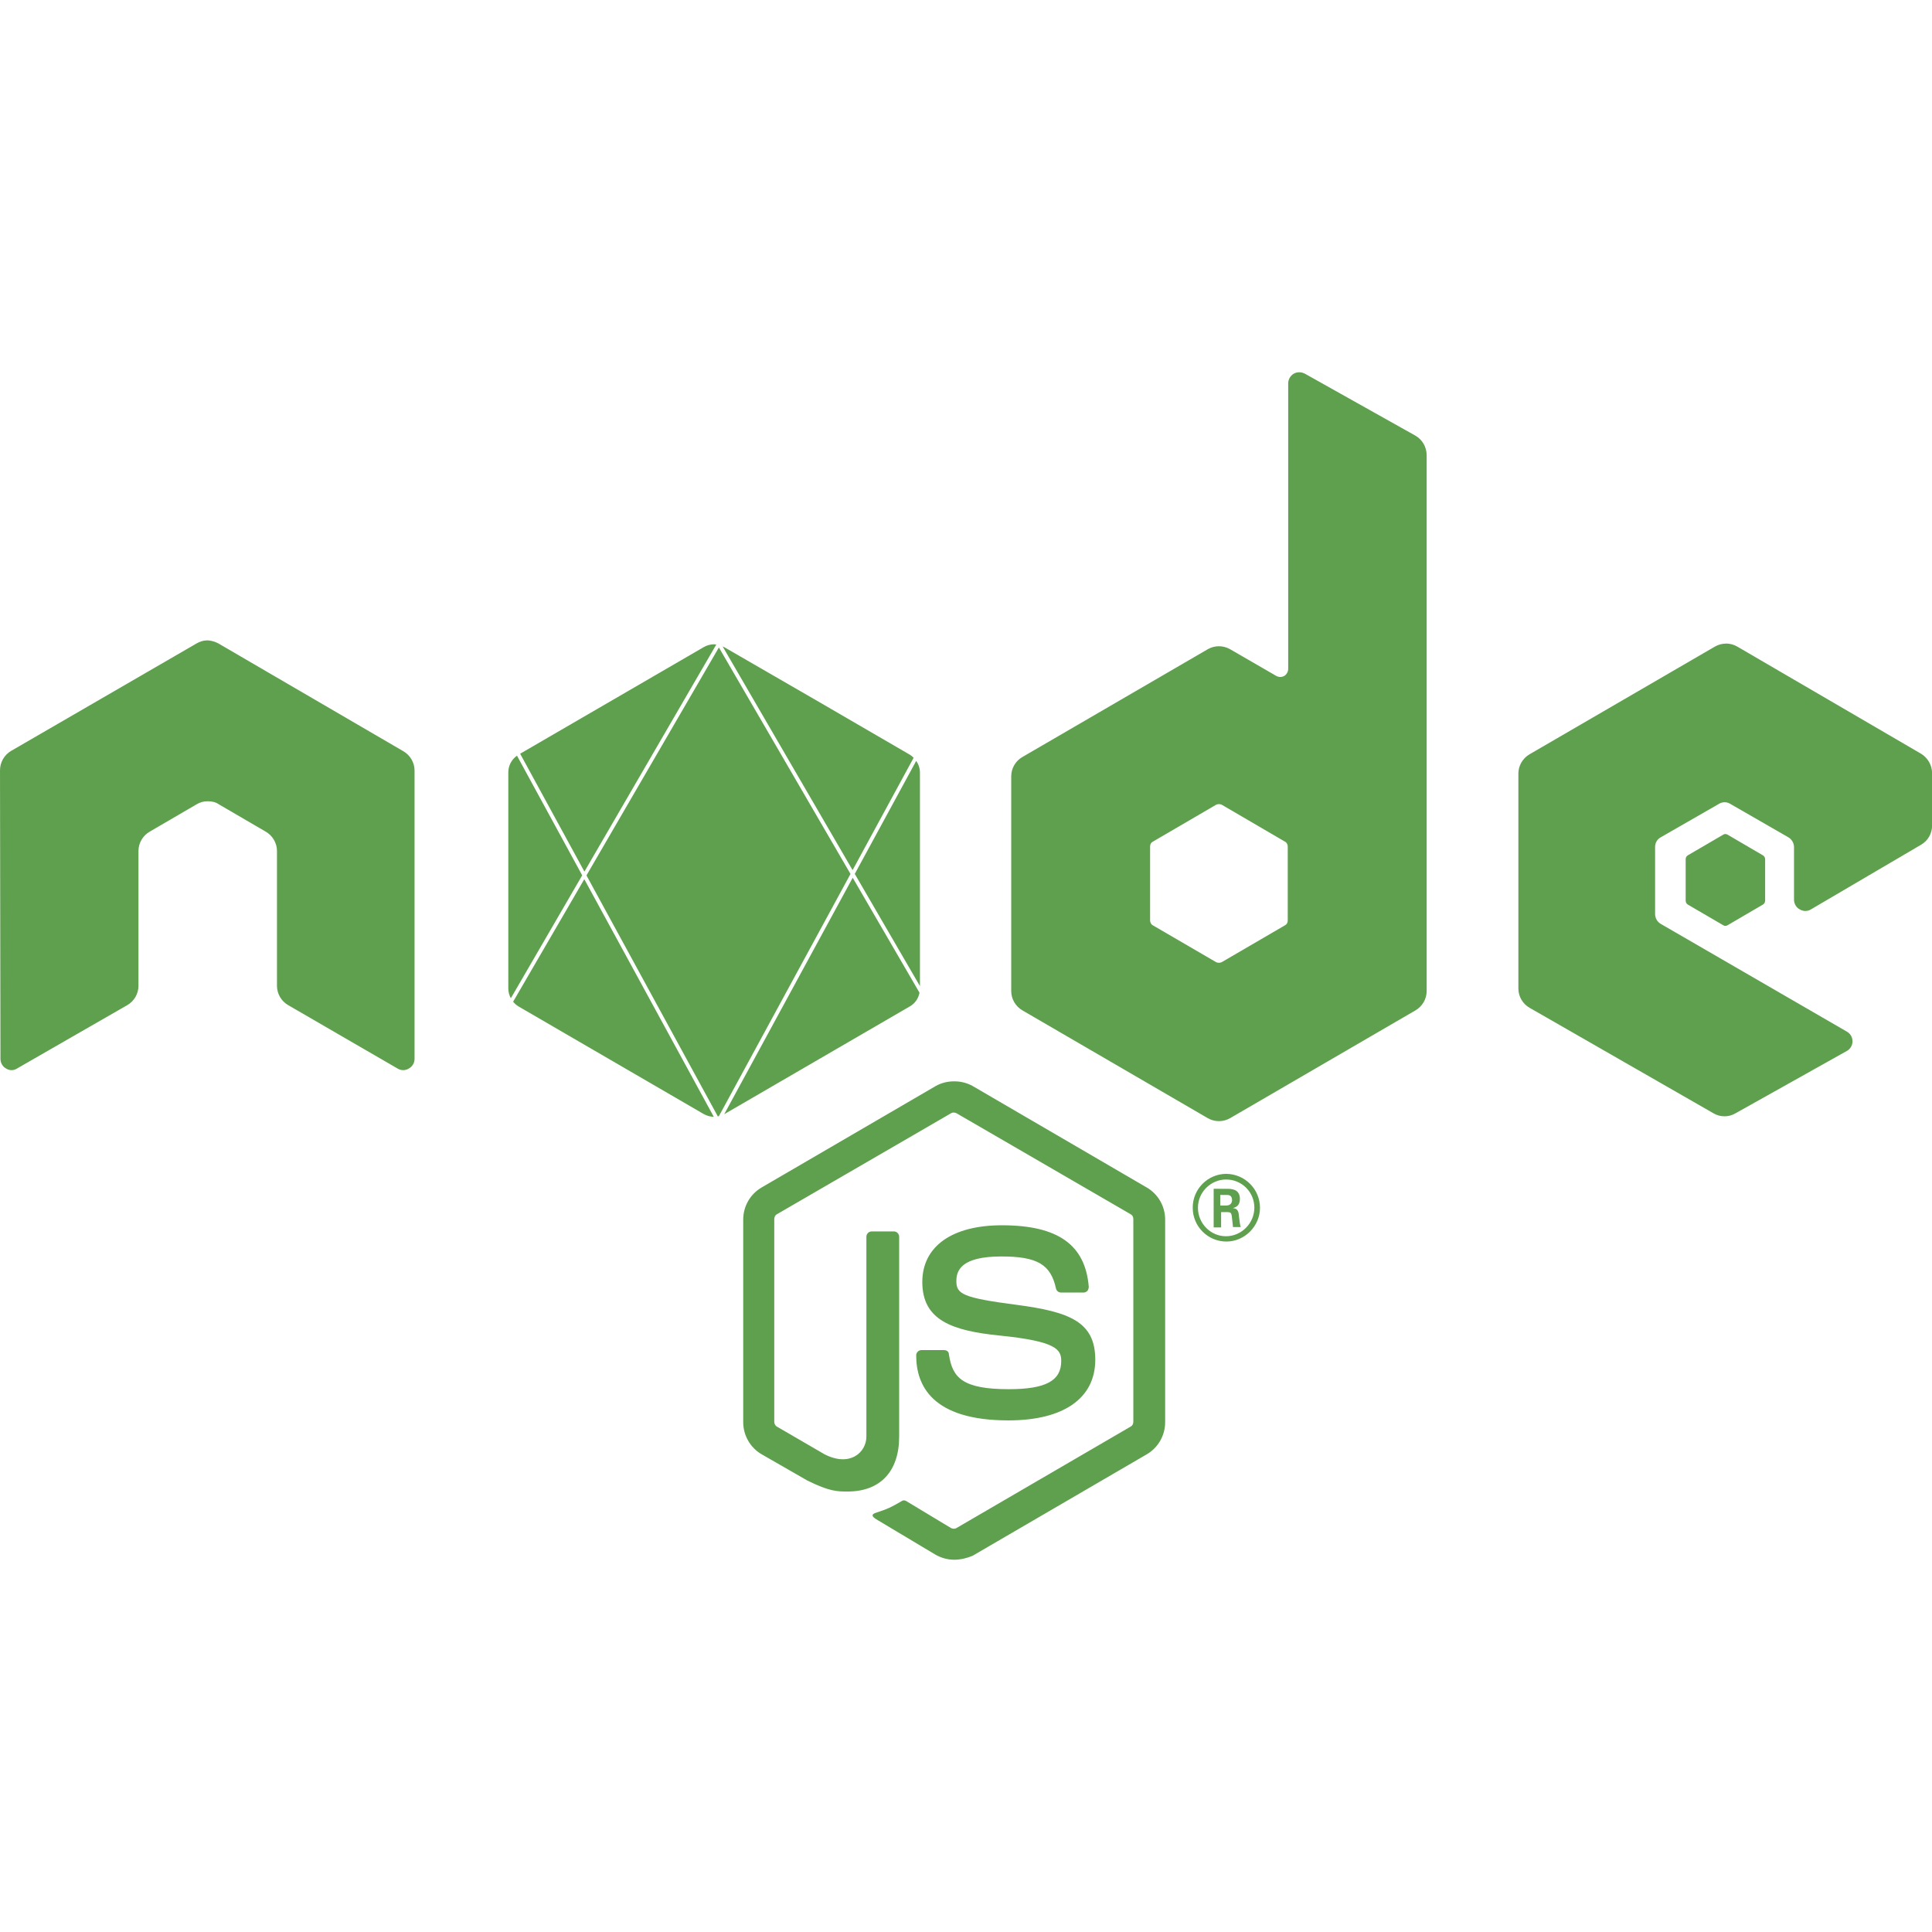
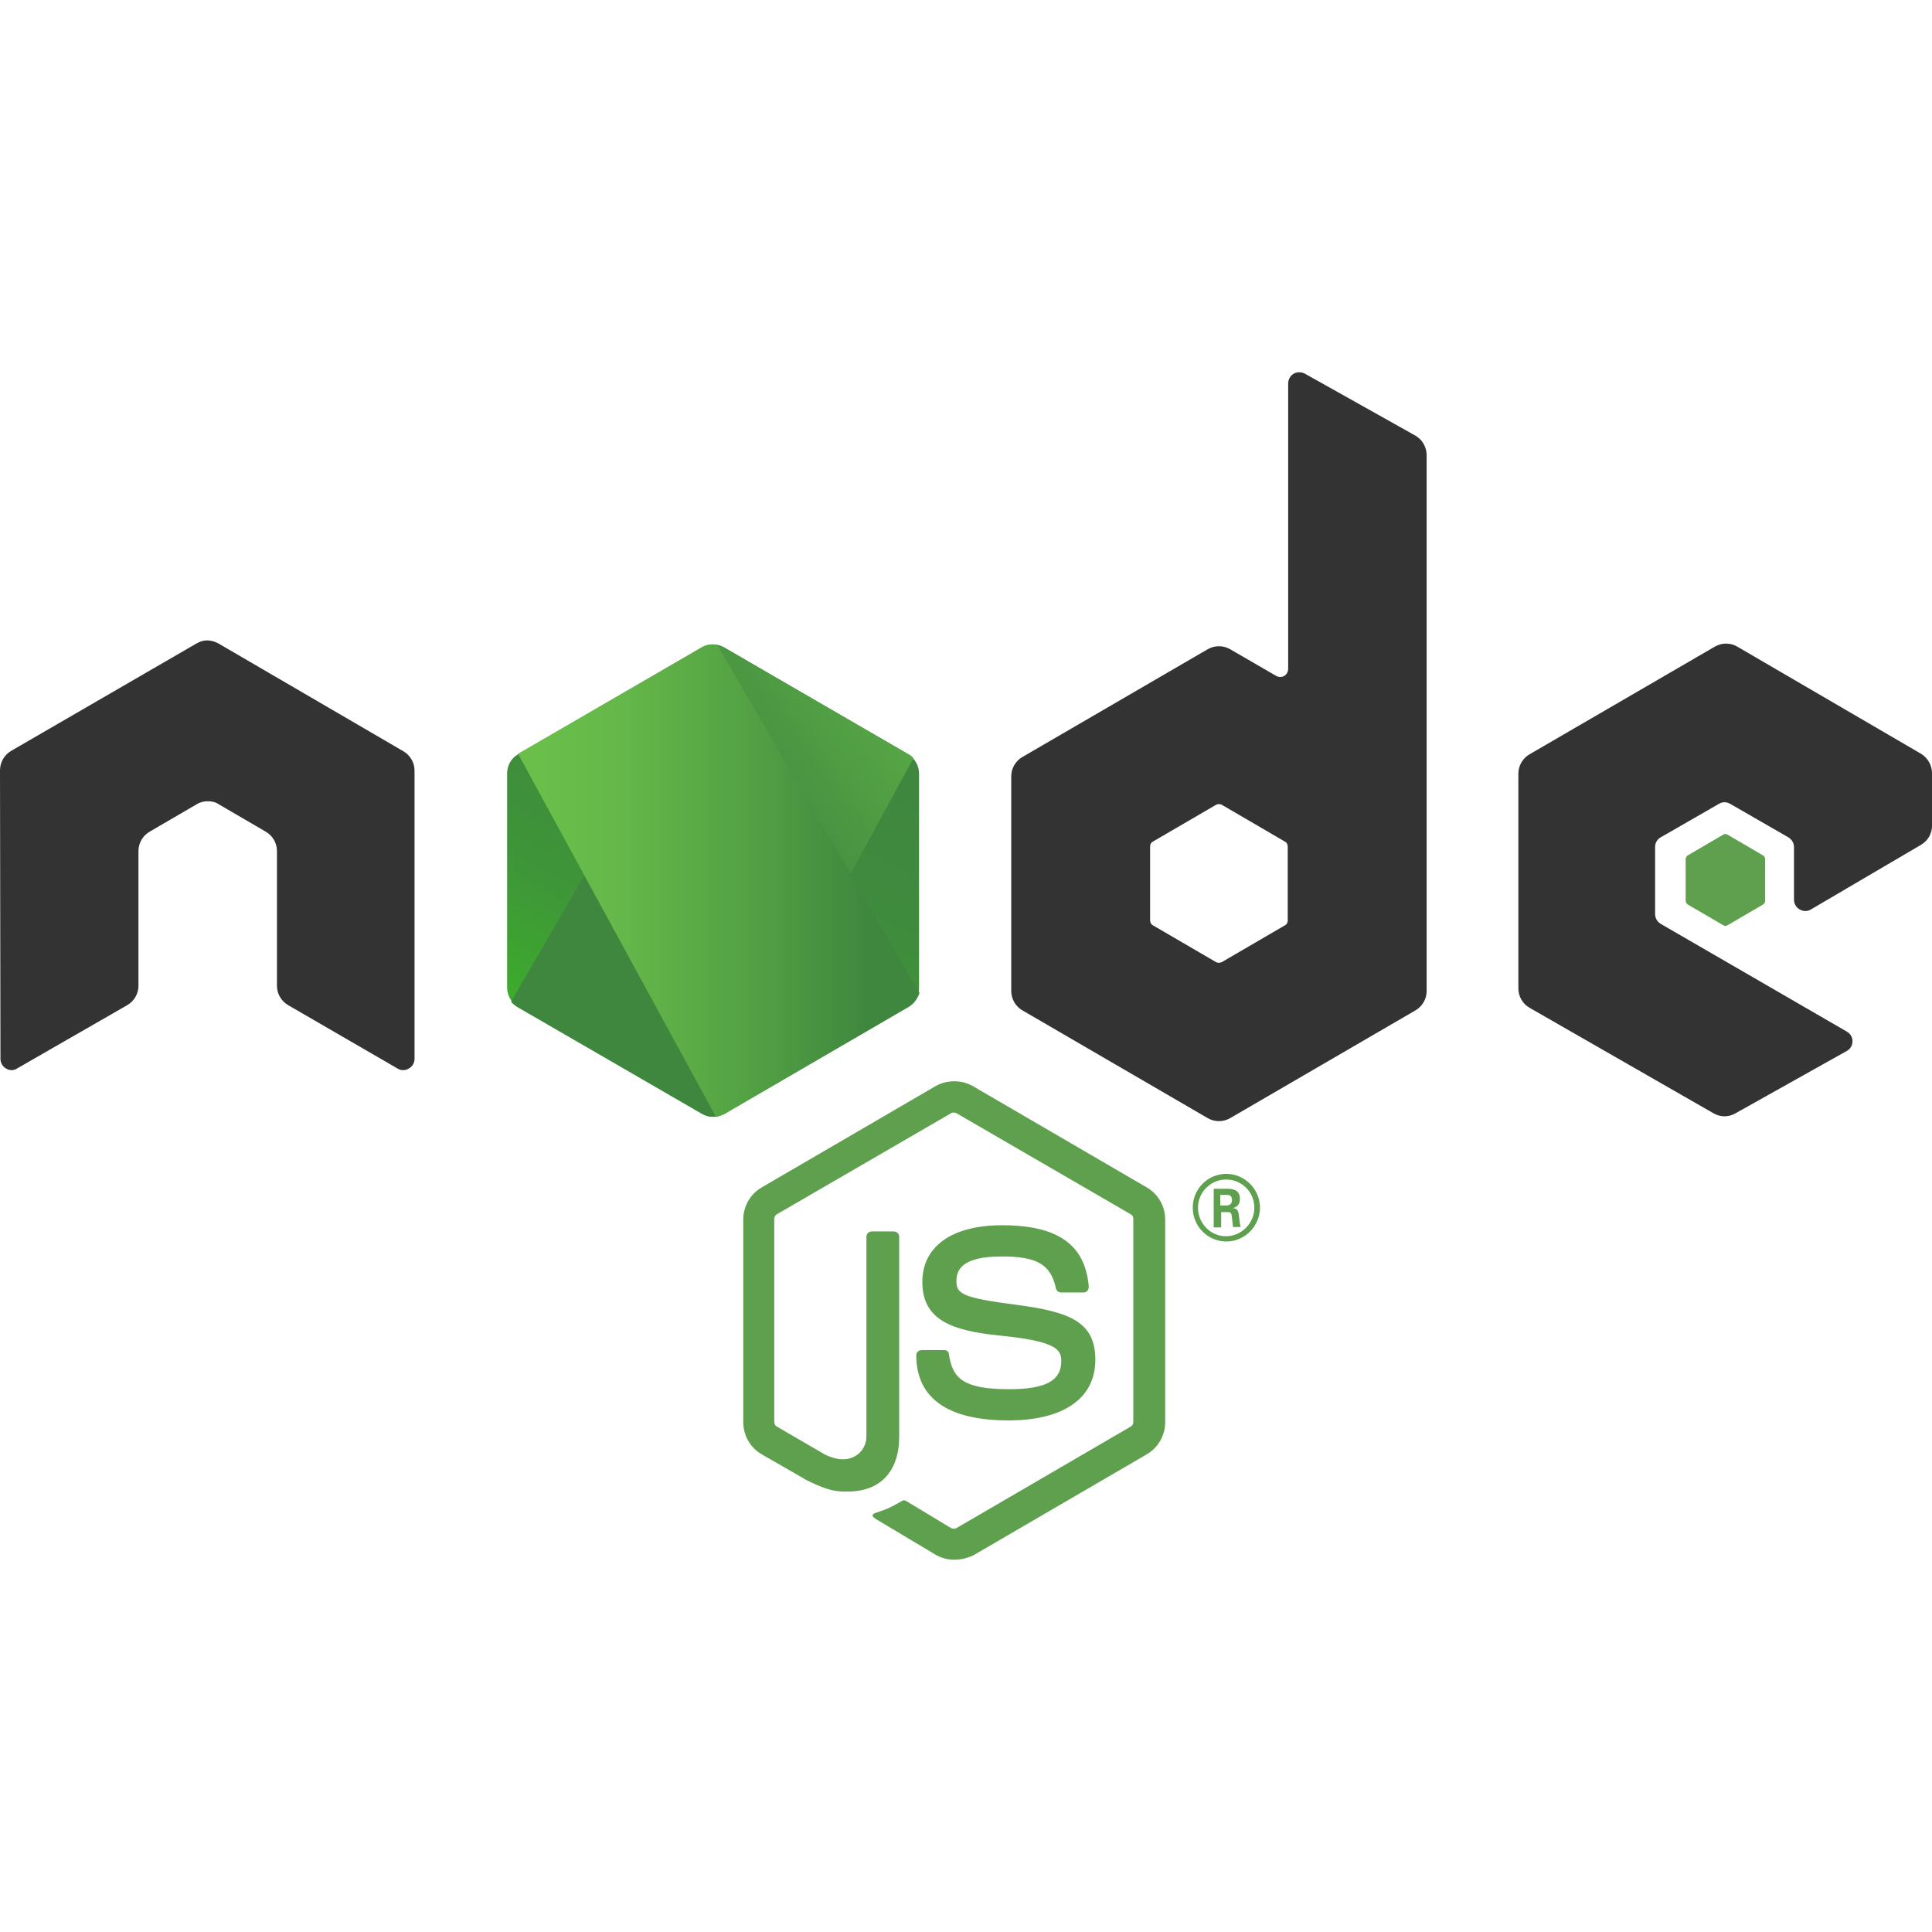
<svg xmlns="http://www.w3.org/2000/svg" viewBox="0 0 128 128">
-   <path fill="#5fa04e" d="M86.072 24.664a.71.71 0 0 0-.351.09.755.755 0 0 0-.375.637v18.93a.564.564 0 0 1-.264.464.549.549 0 0 1-.52 0l-3.066-1.773a1.486 1.486 0 0 0-1.478 0L67.75 50.146a1.48 1.48 0 0 0-.754 1.28v14.238c0 .524.291 1.021.754 1.283l12.27 7.135a1.486 1.486 0 0 0 1.476 0l12.27-7.135c.463-.262.754-.759.754-1.283V30.168c0-.553-.291-1.05-.754-1.31l-7.32-4.104a.836.836 0 0 0-.374-.09zM13.686 42.43c-.23 0-.461.086-.663.2L.753 49.739A1.493 1.493 0 0 0 0 51.047l.03 19.101c0 .263.142.526.374.643a.656.656 0 0 0 .725 0l7.295-4.193a1.48 1.48 0 0 0 .75-1.282v-8.939c0-.524.29-1.021.754-1.283l3.095-1.805a1.39 1.39 0 0 1 .752-.203c.26 0 .522.057.725.203l3.096 1.805c.463.262.754.759.754 1.283v8.94c0 .522.288 1.02.75 1.28l7.236 4.194a.704.704 0 0 0 .752 0 .724.724 0 0 0 .377-.643V51.047c0-.524-.29-1.02-.754-1.283L14.47 42.63a1.763 1.763 0 0 0-.664-.201h-.121zm100.67.207v.002l-.002.002c-.253 0-.505.065-.737.197l-12.271 7.13c-.463.264-.75.759-.75 1.284v14.24c0 .524.287 1.02.75 1.281l12.183 6.989a1.43 1.43 0 0 0 1.448 0l7.38-4.133a.724.724 0 0 0 .375-.643.724.724 0 0 0-.375-.64L110.03 61.21a.76.76 0 0 1-.375-.645V56.11a.72.72 0 0 1 .375-.638l3.854-2.213a.705.705 0 0 1 .752 0l3.845 2.213a.762.762 0 0 1 .377.638v3.494c0 .263.144.525.375.641a.704.704 0 0 0 .754 0l7.291-4.28a1.46 1.46 0 0 0 .727-1.28V51.22c0-.524-.292-1.019-.727-1.282l-12.181-7.101a1.499 1.499 0 0 0-.74-.201zm-67.043.049a1.374 1.374 0 0 0-.682.183l-12.17 7.067 4.258 7.81L47.457 42.7a2 2 0 0 0-.143-.013h-.002zm.566.148 8.607 14.814 4.045-7.445a1.34 1.34 0 0 0-.25-.201l-6.271-3.643-6.037-3.488c-.03-.015-.063-.025-.094-.037zm-.25.06-8.774 15.104 8.702 15.965c.024-.005.048-.007.072-.014l8.719-16.047-8.72-15.007zm-13.377 7.172a1.35 1.35 0 0 0-.576 1.123V65.49c0 .228.062.45.168.647l4.728-8.143-4.32-7.928zm26.45.342-4.071 7.49 4.318 7.434V51.189c0-.28-.092-.553-.248-.78zm20.056 2.865c.065 0 .13.015.19.045l4.193 2.448c.116.058.175.201.175.318v4.893c0 .146-.06.264-.175.322l-4.196 2.445a.431.431 0 0 1-.377 0l-4.195-2.443c-.116-.058-.176-.205-.176-.322v-4.893c0-.146.061-.261.176-.32l4.195-2.448a.425.425 0 0 1 .19-.045zm33.555 1.98a.26.26 0 0 0-.145.046l-2.346 1.369a.3.3 0 0 0-.142.26v2.74c0 .116.055.204.142.262l2.346 1.369a.262.262 0 0 0 .289 0l2.344-1.37a.308.308 0 0 0 .144-.261V56.93a.303.303 0 0 0-.144-.26l-2.344-1.371a.26.26 0 0 0-.144-.043v-.002zm-57.819 2.9-8.512 15.665.014-.007 12.287-7.137c.343-.194.563-.526.637-.903l-4.426-7.619zm-17.783.095-4.715 8.117c.1.123.217.23.35.31L46.5 73.737l.13.075h.003a1.377 1.377 0 0 0 .3.126c.031.01.062.015.092.022.06.013.118.022.178.027.029.003.057.002.086.002l-8.578-15.74zm24.51 13.393c-.427 0-.853.1-1.215.304l-11.55 6.73A2.457 2.457 0 0 0 49.24 80.8v13.42c0 .874.463 1.689 1.215 2.127l3.041 1.746c1.475.728 1.995.724 2.66.724 2.17 0 3.416-1.338 3.416-3.638V81.936a.356.356 0 0 0-.345-.352h-1.475a.356.356 0 0 0-.352.352v13.248c0 1.019-1.066 2.039-2.773 1.166l-3.156-1.834c-.116-.058-.174-.207-.174-.323V80.768c0-.116.058-.263.174-.32l11.545-6.696c.087-.058.232-.058.35 0l11.544 6.695c.115.06.176.176.176.32v13.424c0 .145-.06.265-.176.323l-11.547 6.726c-.087.058-.232.058-.35 0l-2.949-1.777c-.088-.058-.204-.086-.29-.03-.81.468-.953.528-1.735.79-.174.058-.463.172.115.492l3.852 2.303c.376.203.78.318 1.215.318.434 0 .866-.115 1.213-.26L75.98 96.35a2.463 2.463 0 0 0 1.215-2.13V80.8c0-.874-.463-1.686-1.215-2.123l-11.546-6.73a2.488 2.488 0 0 0-1.213-.305zm18.027 6.129a2.236 2.236 0 0 0-2.227 2.244 2.236 2.236 0 0 0 2.227 2.242c1.217 0 2.23-1.02 2.23-2.242a2.254 2.254 0 0 0-2.23-2.243v-.001zm-.03.376h.003a1.86 1.86 0 0 1 1.883 1.868c0 1.02-.841 1.89-1.883 1.89-1.012 0-1.854-.842-1.854-1.89s.87-1.866 1.852-1.868zm-.81.614v2.56h.494v-1.013h.438c.174 0 .23.058.26.203 0 .03.086.669.086.785h.52c-.06-.116-.087-.468-.116-.672-.028-.32-.056-.551-.404-.58.174-.059.46-.145.46-.611 0-.67-.58-.67-.869-.67l-.869-.002zm.438.408h.402c.146 0 .379 0 .379.35 0 .116-.059.35-.379.35h-.402v-.7zm-14.469 2.01c-3.3 0-5.272 1.399-5.272 3.758 0 2.534 1.969 3.228 5.124 3.548 3.79.38 4.08.935 4.08 1.692 0 1.31-1.042 1.861-3.473 1.861-3.068 0-3.735-.757-3.967-2.299 0-.176-.14-.29-.314-.29H61.05a.35.35 0 0 0-.35.35c0 1.98 1.044 4.307 6.11 4.307 3.645 0 5.755-1.456 5.755-4.02 0-2.503-1.68-3.174-5.238-3.64-3.59-.466-3.965-.728-3.965-1.572 0-.699.32-1.629 2.98-1.629 2.375 0 3.272.524 3.62 2.125a.34.34 0 0 0 .316.264h1.534c.087 0 .177-.057.236-.115a.476.476 0 0 0 .086-.264c-.231-2.795-2.053-4.076-5.758-4.076z" />
+   <path fill="#5fa04e" d="M114.313 55.254a.26.26 0 0 0-.145.044l-2.346 1.37a.3.3 0 0 0-.142.26v2.74c0 .116.055.204.142.262l2.346 1.368a.262.262 0 0 0 .29 0l2.342-1.368a.308.308 0 0 0 .145-.263V56.93a.303.303 0 0 0-.145-.26l-2.343-1.371a.26.26 0 0 0-.144-.044zM63.22 71.638c-.427 0-.852.104-1.214.308l-11.549 6.727a2.457 2.457 0 0 0-1.214 2.124V94.22c0 .874.462 1.69 1.214 2.128l3.04 1.746c1.476.728 1.997.726 2.662.726 2.17 0 3.415-1.339 3.415-3.64V81.935a.356.356 0 0 0-.348-.351h-1.474a.356.356 0 0 0-.35.351v13.248c0 1.019-1.069 2.04-2.776 1.167l-3.155-1.835c-.116-.058-.175-.206-.175-.322V80.767c0-.116.059-.26.175-.319l11.545-6.697c.087-.058.233-.058.349 0l11.548 6.697c.115.059.172.174.172.32v13.424c0 .145-.057.264-.172.322l-11.548 6.727c-.087.058-.233.058-.349 0l-2.951-1.779c-.087-.058-.203-.087-.29-.029-.81.466-.952.527-1.734.789-.174.058-.463.173.115.493l3.85 2.302c.376.203.78.319 1.214.319.434 0 .867-.115 1.214-.26l11.549-6.727a2.463 2.463 0 0 0 1.214-2.128V80.797c0-.874-.462-1.687-1.214-2.124l-11.549-6.727a2.488 2.488 0 0 0-1.214-.308Zm18.03 6.13a2.236 2.236 0 0 0-2.227 2.243 2.236 2.236 0 0 0 2.227 2.242c1.217 0 2.228-1.019 2.228-2.242a2.254 2.254 0 0 0-2.228-2.242zm-.03.379a1.86 1.86 0 0 1 1.883 1.864c0 1.02-.84 1.894-1.882 1.894-1.012 0-1.852-.846-1.852-1.894s.869-1.864 1.852-1.864zm-.809.611v2.562h.494v-1.016h.434c.174 0 .231.058.26.203 0 .03.086.67.086.786h.52c-.058-.116-.087-.466-.116-.67-.028-.32-.056-.553-.404-.582.174-.059.463-.146.463-.612 0-.67-.58-.67-.868-.67zm.435.408h.404c.146 0 .376 0 .376.349 0 .116-.056.351-.376.351h-.405zm-14.47 2.01c-3.3 0-5.268 1.398-5.268 3.757 0 2.534 1.968 3.23 5.123 3.551 3.79.379 4.08.933 4.08 1.69 0 1.31-1.044 1.864-3.475 1.864-3.068 0-3.733-.758-3.965-2.301 0-.175-.142-.29-.316-.29H61.05a.35.35 0 0 0-.346.349c0 1.98 1.041 4.31 6.107 4.31 3.645 0 5.758-1.458 5.758-4.02 0-2.505-1.68-3.174-5.238-3.64-3.59-.466-3.965-.728-3.965-1.572 0-.699.318-1.63 2.98-1.63 2.373 0 3.269.525 3.617 2.126a.34.34 0 0 0 .319.26h1.533c.088 0 .175-.057.234-.115a.476.476 0 0 0 .085-.263c-.231-2.795-2.053-4.077-5.758-4.077z" />
+   <path fill="#333" d="M86.072 24.664a.71.71 0 0 0-.352.089.755.755 0 0 0-.375.638V44.32c0 .174-.09.35-.263.466a.549.549 0 0 1-.52 0l-3.066-1.775a1.486 1.486 0 0 0-1.478 0L67.75 50.146a1.48 1.48 0 0 0-.753 1.279v14.24c0 .524.29 1.02.753 1.282l12.27 7.135a1.486 1.486 0 0 0 1.477 0l12.269-7.135c.463-.262.753-.758.753-1.282V30.168c0-.553-.29-1.05-.753-1.311l-7.32-4.104a.836.836 0 0 0-.373-.089zM13.687 42.43c-.231 0-.462.084-.664.2L.753 49.739A1.493 1.493 0 0 0 0 51.047l.03 19.102c0 .263.143.525.375.642a.656.656 0 0 0 .724 0l7.294-4.193c.463-.262.75-.758.75-1.282v-8.94c0-.524.29-1.02.754-1.282l3.096-1.805c.231-.146.493-.204.753-.204s.521.058.724.204l3.096 1.805c.463.262.753.758.753 1.282v8.94c0 .524.288 1.02.75 1.282l7.236 4.193a.704.704 0 0 0 .753 0 .724.724 0 0 0 .376-.642V51.047c0-.524-.29-1.02-.754-1.283L14.47 42.63a1.763 1.763 0 0 0-.664-.201Zm100.667.21c-.253 0-.504.066-.736.198l-12.272 7.131c-.463.262-.75.758-.75 1.283v14.24c0 .524.287 1.02.75 1.282l12.184 6.987a1.43 1.43 0 0 0 1.447 0l7.38-4.133a.724.724 0 0 0 .375-.642.724.724 0 0 0-.375-.64L110.03 61.21a.76.76 0 0 1-.375-.641v-4.456a.72.72 0 0 1 .375-.64l3.85-2.214a.705.705 0 0 1 .753 0l3.846 2.213a.762.762 0 0 1 .378.641v3.495c0 .263.144.525.375.641a.704.704 0 0 0 .754 0l7.291-4.28a1.46 1.46 0 0 0 .724-1.283v-3.465c0-.524-.29-1.017-.724-1.28l-12.184-7.104a1.499 1.499 0 0 0-.738-.198zM80.757 53.274c.065 0 .131.015.19.045l4.194 2.446c.116.058.175.202.175.319v4.892c0 .146-.059.264-.175.322l-4.195 2.446a.431.431 0 0 1-.378 0l-4.195-2.446c-.116-.058-.175-.205-.175-.322v-4.892c0-.146.06-.261.175-.32l4.195-2.445a.425.425 0 0 1 .19-.045z" />
+   <path fill="url(#a)" d="M47.982 42.893a1.484 1.484 0 0 0-1.476 0L34.322 49.97a1.456 1.456 0 0 0-.724 1.281v14.181c0 .525.29 1.02.724 1.282l12.184 7.076a1.484 1.484 0 0 0 1.476 0l12.183-7.076c.463-.262.724-.757.724-1.282V51.251c0-.524-.29-1.02-.724-1.281z" />
+   <path fill="url(#b)" d="m60.194 49.97-12.241-7.077a1.996 1.996 0 0 0-.376-.145L33.859 66.364c.116.146.26.262.405.35l12.242 7.076c.347.204.752.262 1.128.145l12.879-23.703a.905.905 0 0 0-.319-.262z" />
+   <path fill="url(#c)" d="M60.194 66.713c.348-.204.608-.553.724-.932l-13.4-23.063c-.346-.058-.723-.029-1.041.175L34.322 49.94l13.11 24.053c.173-.029.376-.087.55-.175z" />
+   <defs>
+     <linearGradient id="a" x1="34.513" x2="27.157" y1="15.535" y2="30.448" gradientTransform="translate(0 24.664) scale(1.51263)" gradientUnits="userSpaceOnUse">
+       <stop stop-color="#3F873F" />
+       <stop offset=".33" stop-color="#3F8B3D" />
+       <stop offset=".637" stop-color="#3E9638" />
+       <stop offset=".934" stop-color="#3DA92E" />
+       <stop offset="1" stop-color="#3DAE2B" />
+     </linearGradient>
+     <linearGradient id="b" x1="30.009" x2="50.533" y1="23.359" y2="8.288" gradientTransform="translate(0 24.664) scale(1.51263)" gradientUnits="userSpaceOnUse">
+       <stop offset=".138" stop-color="#3F873F" />
+       <stop offset=".402" stop-color="#52A044" />
+       <stop offset=".713" stop-color="#64B749" />
+       <stop offset=".908" stop-color="#6ABF4B" />
+     </linearGradient>
+     <linearGradient id="c" x1="21.917" x2="40.555" y1="22.261" y2="22.261" gradientTransform="translate(0 24.664) scale(1.51263)" gradientUnits="userSpaceOnUse">
+       <stop offset=".092" stop-color="#6ABF4B" />
+       <stop offset=".287" stop-color="#64B749" />
+       <stop offset=".598" stop-color="#52A044" />
+       <stop offset=".862" stop-color="#3F873F" />
+     </linearGradient>
+   </defs>
</svg>
